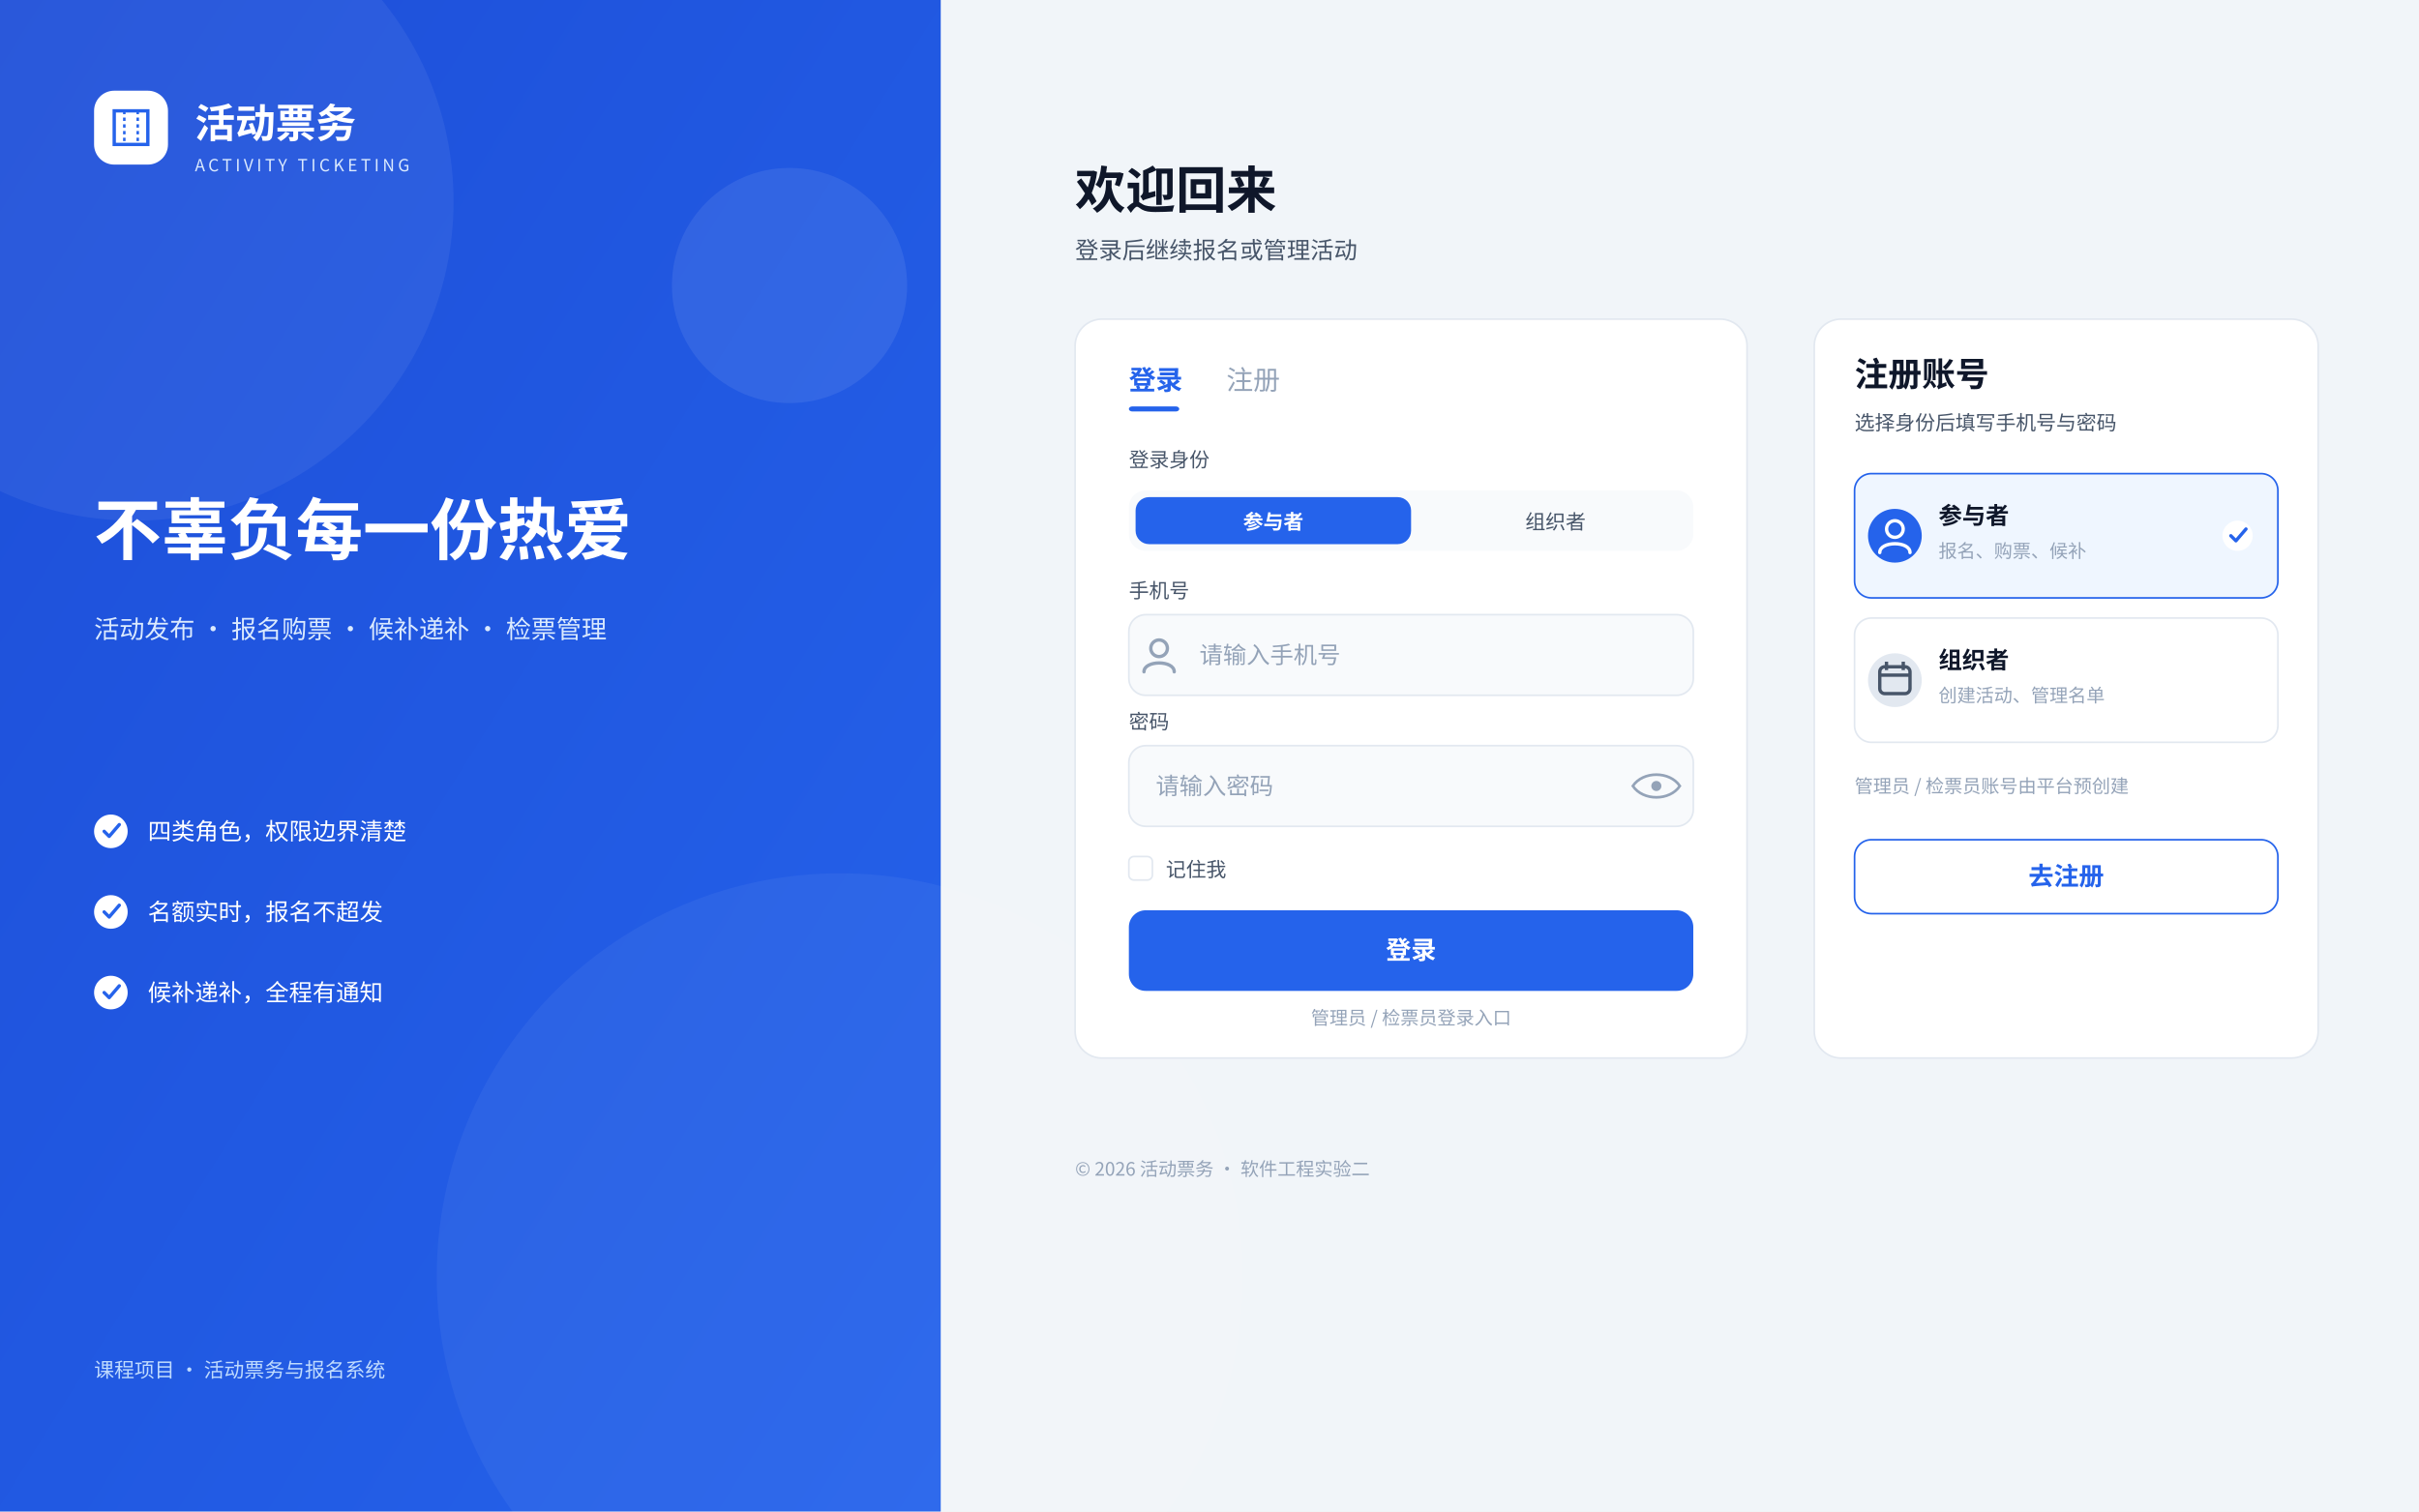
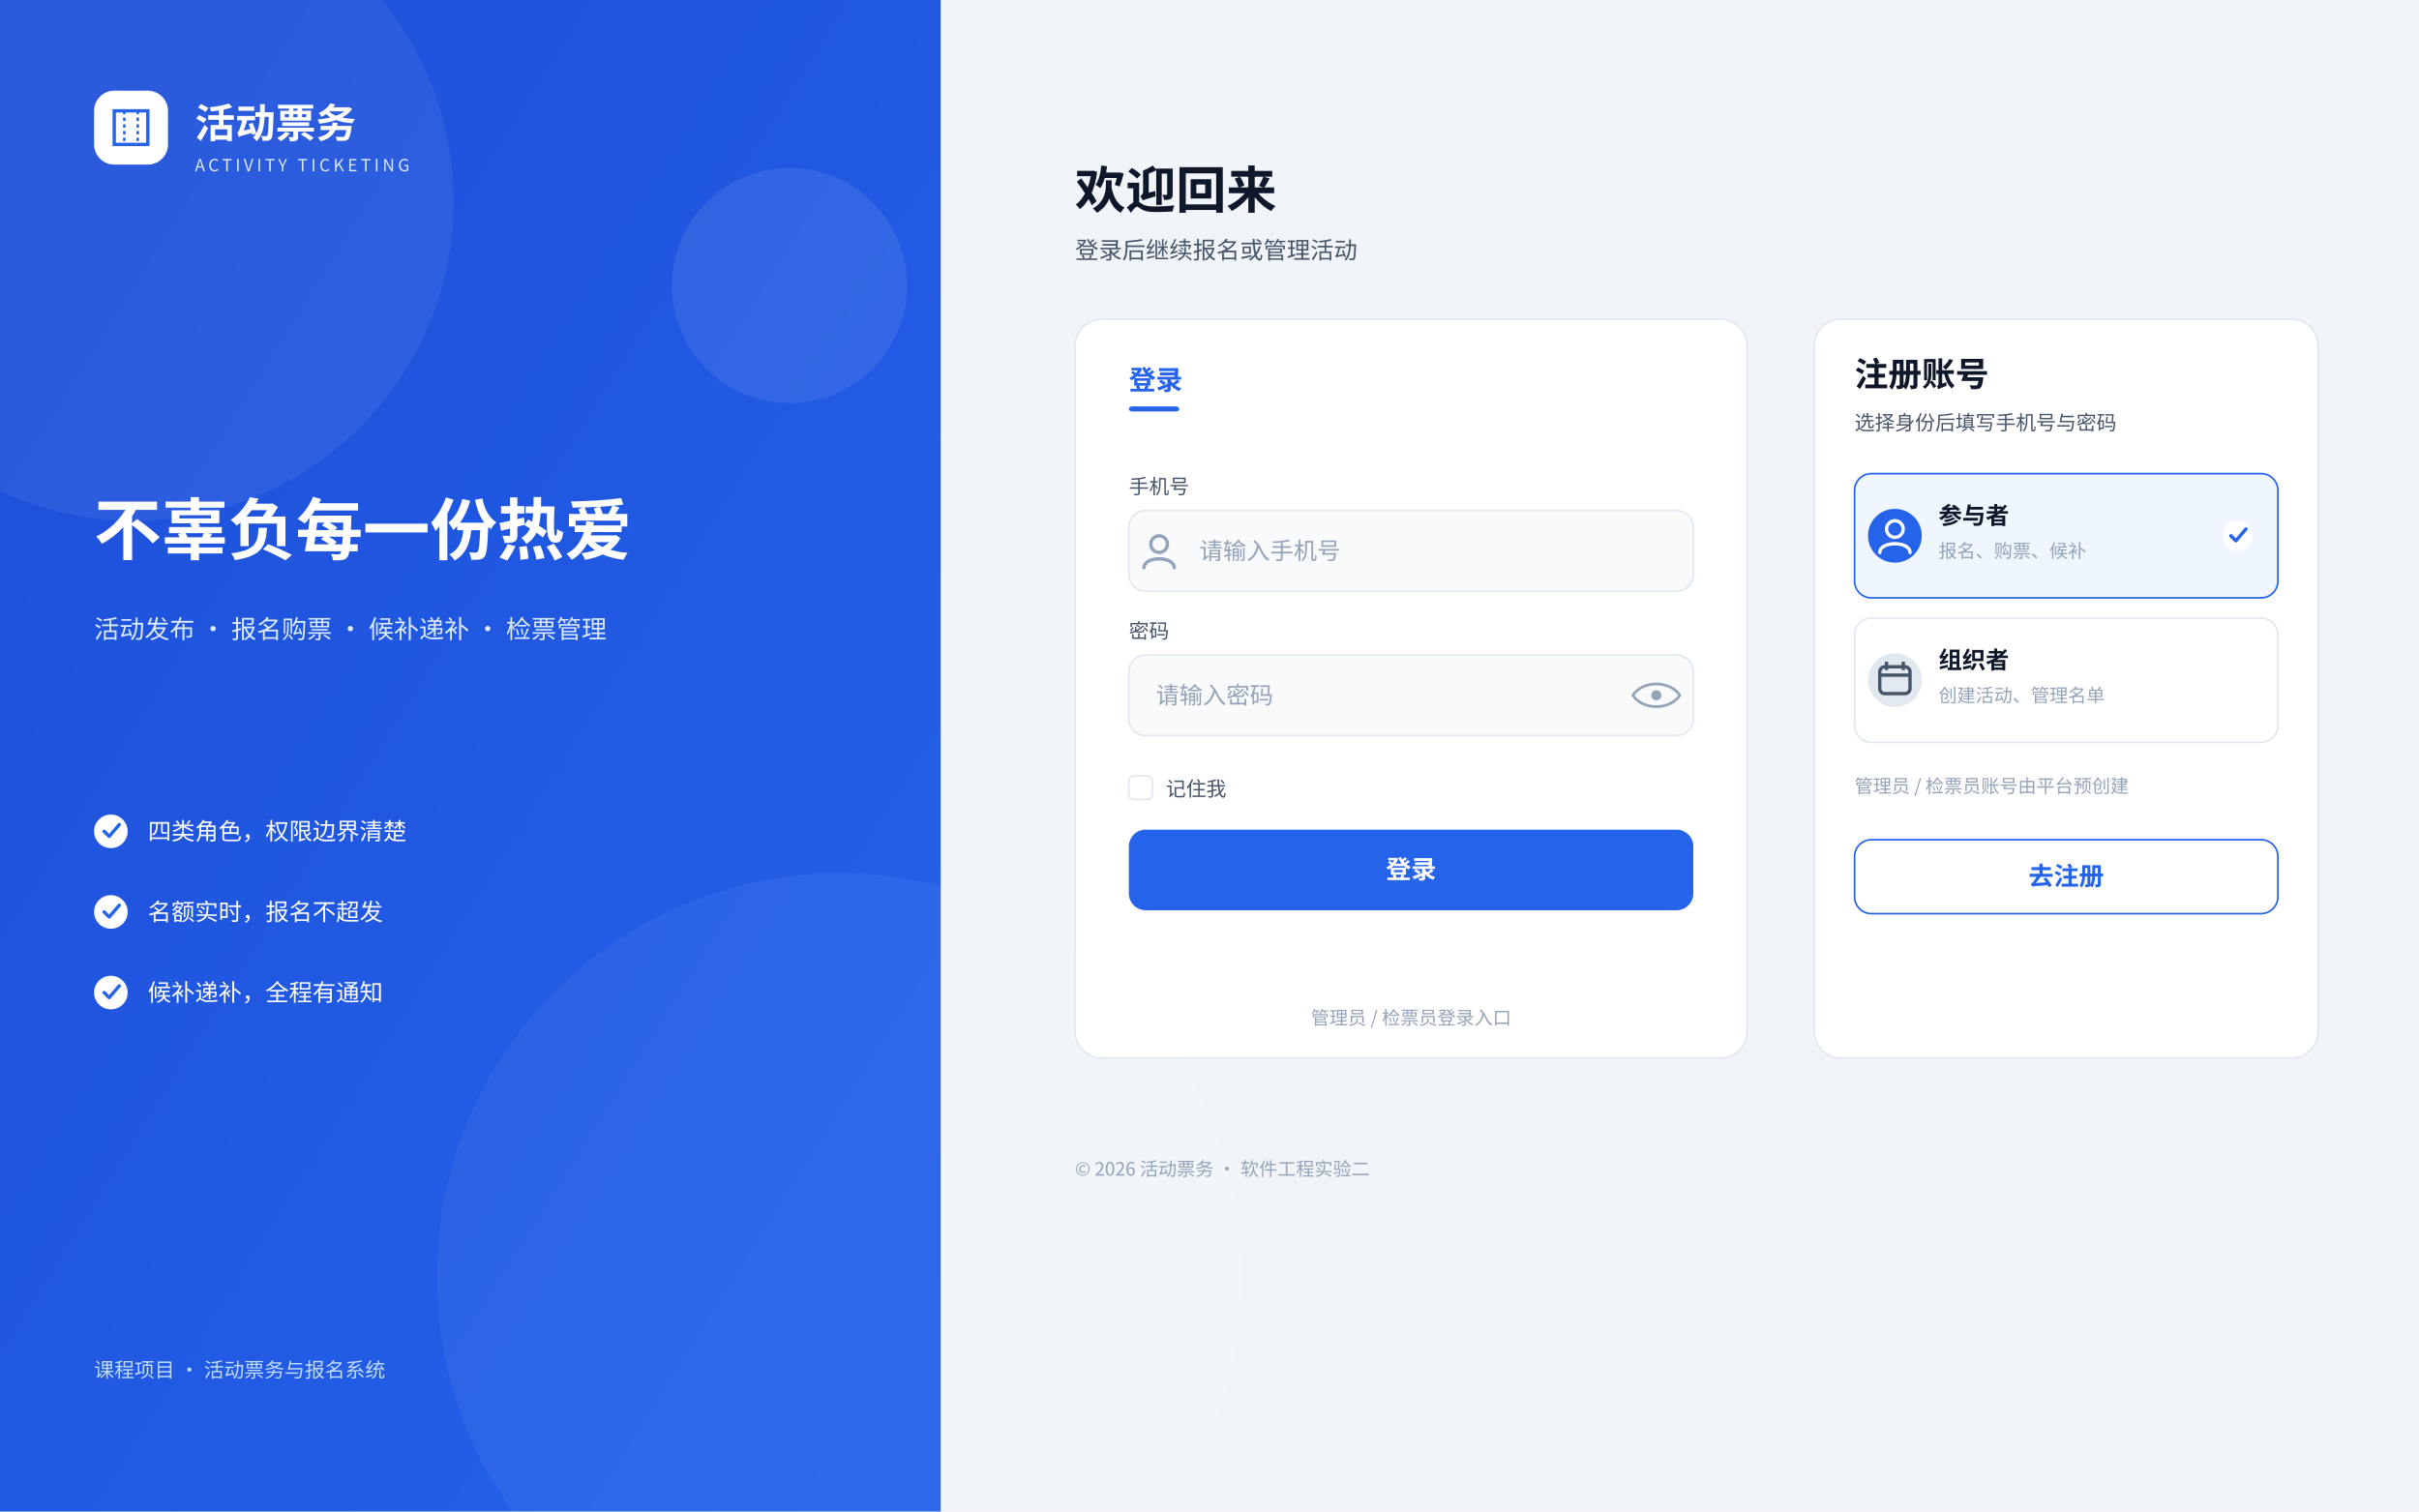
<svg xmlns="http://www.w3.org/2000/svg" width="1440" height="900" viewBox="0 0 1440 900">
  <defs>
    <linearGradient id="brand" x1="0" y1="0" x2="1" y2="1">
      <stop offset="0%" stop-color="#1D4ED8" />
      <stop offset="100%" stop-color="#2563EB" />
    </linearGradient>
  </defs>
  <rect x="0" y="0" width="1440" height="900" fill="#F1F5F9" rx="0" opacity="1.0" />
  <rect x="0" y="0" width="560" height="900" fill="url(#brand)" rx="0" opacity="1.0" />
  <circle cx="80" cy="120" r="190" fill="#FFFFFF" opacity="0.06" />
  <circle cx="500" cy="760" r="240" fill="#FFFFFF" opacity="0.05" />
  <circle cx="470" cy="170" r="70" fill="#FFFFFF" opacity="0.08" />
  <rect x="56" y="54" width="44" height="44" fill="#FFFFFF" rx="12" opacity="1.0" />
  <path d="M68 66 h20 v20 h-20 z" fill="none" stroke="#2563EB" stroke-width="2" />
  <path d="M74 66 v20 M82 66 v20" stroke="#2563EB" stroke-width="1.5" stroke-dasharray="2 2" />
  <text x="116" y="82" font-family="Noto Sans CJK SC, Microsoft YaHei, sans-serif" font-size="24" font-weight="700" fill="#FFFFFF" text-anchor="start">活动票务</text>
  <text x="116" y="102" font-family="Noto Sans CJK SC, Microsoft YaHei, sans-serif" font-size="10" font-weight="500" fill="#DBEAFE" text-anchor="start" letter-spacing="2">ACTIVITY TICKETING</text>
  <text x="56" y="330" font-family="Noto Sans CJK SC, Microsoft YaHei, sans-serif" font-size="40" font-weight="700" fill="#FFFFFF" text-anchor="start">不辜负每一份热爱</text>
  <text x="56" y="380" font-family="Noto Sans CJK SC, Microsoft YaHei, sans-serif" font-size="15" font-weight="400" fill="#DBEAFE" text-anchor="start">活动发布 · 报名购票 · 候补递补 · 检票管理</text>
  <circle cx="66" cy="495" r="10" fill="#FFFFFF" opacity="1" />
  <path d="M62 495 l3 3 l6 -7" fill="none" stroke="#2563EB" stroke-width="2" stroke-linecap="round" stroke-linejoin="round" />
  <text x="88" y="500" font-family="Noto Sans CJK SC, Microsoft YaHei, sans-serif" font-size="14" font-weight="500" fill="#FFFFFF" text-anchor="start">四类角色，权限边界清楚</text>
  <circle cx="66" cy="543" r="10" fill="#FFFFFF" opacity="1" />
  <path d="M62 543 l3 3 l6 -7" fill="none" stroke="#2563EB" stroke-width="2" stroke-linecap="round" stroke-linejoin="round" />
  <text x="88" y="548" font-family="Noto Sans CJK SC, Microsoft YaHei, sans-serif" font-size="14" font-weight="500" fill="#FFFFFF" text-anchor="start">名额实时，报名不超发</text>
  <circle cx="66" cy="591" r="10" fill="#FFFFFF" opacity="1" />
  <path d="M62 591 l3 3 l6 -7" fill="none" stroke="#2563EB" stroke-width="2" stroke-linecap="round" stroke-linejoin="round" />
  <text x="88" y="596" font-family="Noto Sans CJK SC, Microsoft YaHei, sans-serif" font-size="14" font-weight="500" fill="#FFFFFF" text-anchor="start">候补递补，全程有通知</text>
  <text x="56" y="820" font-family="Noto Sans CJK SC, Microsoft YaHei, sans-serif" font-size="12" font-weight="400" fill="#BFDBFE" text-anchor="start">课程项目 · 活动票务与报名系统</text>
  <text x="640" y="124" font-family="Noto Sans CJK SC, Microsoft YaHei, sans-serif" font-size="30" font-weight="700" fill="#0F172A" text-anchor="start">欢迎回来</text>
  <text x="640" y="154" font-family="Noto Sans CJK SC, Microsoft YaHei, sans-serif" font-size="14" font-weight="400" fill="#475569" text-anchor="start">登录后继续报名或管理活动</text>
  <rect x="640" y="190" width="400" height="440" fill="#FFFFFF" rx="16" opacity="1.0" stroke="#E2E8F0" stroke-width="1" />
  <text x="672" y="232" font-family="Noto Sans CJK SC, Microsoft YaHei, sans-serif" font-size="16" font-weight="700" fill="#2563EB" text-anchor="start">登录</text>
  <rect x="672" y="242" width="30" height="3" fill="#2563EB" rx="2" opacity="1.0" />
-   <text x="730" y="232" font-family="Noto Sans CJK SC, Microsoft YaHei, sans-serif" font-size="16" font-weight="500" fill="#94A3B8" text-anchor="start">注册</text>
-   <text x="672" y="278" font-family="Noto Sans CJK SC, Microsoft YaHei, sans-serif" font-size="12" font-weight="500" fill="#475569" text-anchor="start">登录身份</text>
-   <rect x="672" y="292" width="336" height="36" fill="#F8FAFC" rx="10" opacity="1.0" />
-   <rect x="676" y="296" width="164" height="28" fill="#2563EB" rx="8" opacity="1.0" />
-   <text x="758" y="315" font-family="Noto Sans CJK SC, Microsoft YaHei, sans-serif" font-size="12" font-weight="600" fill="#FFFFFF" text-anchor="middle">参与者</text>
-   <text x="926" y="315" font-family="Noto Sans CJK SC, Microsoft YaHei, sans-serif" font-size="12" font-weight="500" fill="#475569" text-anchor="middle">组织者</text>
-   <text x="672" y="356" font-family="Noto Sans CJK SC, Microsoft YaHei, sans-serif" font-size="12" font-weight="500" fill="#475569" text-anchor="start">手机号</text>
-   <rect x="672" y="366" width="336" height="48" fill="#F8FAFC" rx="10" opacity="1.0" stroke="#E2E8F0" stroke-width="1" />
-   <circle cx="690" cy="386.0" r="4.95" fill="none" stroke="#94A3B8" stroke-width="2" />
-   <path d="M681 400.0 c0 -7 18 -7 18 0" fill="none" stroke="#94A3B8" stroke-width="2" stroke-linecap="round" />
-   <text x="714" y="395.0" font-family="Noto Sans CJK SC, Microsoft YaHei, sans-serif" font-size="14" font-weight="400" fill="#94A3B8" text-anchor="start">请输入手机号</text>
-   <text x="672" y="434" font-family="Noto Sans CJK SC, Microsoft YaHei, sans-serif" font-size="12" font-weight="500" fill="#475569" text-anchor="start">密码</text>
-   <rect x="672" y="444" width="336" height="48" fill="#F8FAFC" rx="10" opacity="1.0" stroke="#E2E8F0" stroke-width="1" />
-   <text x="688" y="473.0" font-family="Noto Sans CJK SC, Microsoft YaHei, sans-serif" font-size="14" font-weight="400" fill="#94A3B8" text-anchor="start">请输入密码</text>
-   <path d="M972 468 c6 -9 22 -9 28 0 c-6 9 -22 9 -28 0z" fill="none" stroke="#94A3B8" stroke-width="1.6" />
-   <circle cx="986" cy="468" r="3" fill="#94A3B8" />
-   <rect x="672" y="510" width="14" height="14" fill="#FFFFFF" rx="3" opacity="1.0" stroke="#E2E8F0" stroke-width="1" />
-   <text x="694" y="522" font-family="Noto Sans CJK SC, Microsoft YaHei, sans-serif" font-size="12" font-weight="400" fill="#475569" text-anchor="start">记住我</text>
-   <rect x="672" y="542" width="336" height="48" fill="#2563EB" rx="10" opacity="1.0" />
-   <text x="840.0" y="571.0" font-family="Noto Sans CJK SC, Microsoft YaHei, sans-serif" font-size="15" font-weight="600" fill="#FFFFFF" text-anchor="middle">登录</text>
+   <text x="672" y="294" font-family="Noto Sans CJK SC, Microsoft YaHei, sans-serif" font-size="12" font-weight="500" fill="#475569" text-anchor="start">手机号</text>
+   <rect x="672" y="304" width="336" height="48" fill="#F8FAFC" rx="10" opacity="1.0" stroke="#E2E8F0" stroke-width="1" />
+   <circle cx="690" cy="324.0" r="4.95" fill="none" stroke="#94A3B8" stroke-width="2" />
+   <path d="M681 338.0 c0 -7 18 -7 18 0" fill="none" stroke="#94A3B8" stroke-width="2" stroke-linecap="round" />
+   <text x="714" y="333.0" font-family="Noto Sans CJK SC, Microsoft YaHei, sans-serif" font-size="14" font-weight="400" fill="#94A3B8" text-anchor="start">请输入手机号</text>
+   <text x="672" y="380" font-family="Noto Sans CJK SC, Microsoft YaHei, sans-serif" font-size="12" font-weight="500" fill="#475569" text-anchor="start">密码</text>
+   <rect x="672" y="390" width="336" height="48" fill="#F8FAFC" rx="10" opacity="1.0" stroke="#E2E8F0" stroke-width="1" />
+   <text x="688" y="419.0" font-family="Noto Sans CJK SC, Microsoft YaHei, sans-serif" font-size="14" font-weight="400" fill="#94A3B8" text-anchor="start">请输入密码</text>
+   <path d="M972 414 c6 -9 22 -9 28 0 c-6 9 -22 9 -28 0z" fill="none" stroke="#94A3B8" stroke-width="1.6" />
+   <circle cx="986" cy="414" r="3" fill="#94A3B8" />
+   <rect x="672" y="462" width="14" height="14" fill="#FFFFFF" rx="3" opacity="1.0" stroke="#E2E8F0" stroke-width="1" />
+   <text x="694" y="474" font-family="Noto Sans CJK SC, Microsoft YaHei, sans-serif" font-size="12" font-weight="400" fill="#475569" text-anchor="start">记住我</text>
+   <rect x="672" y="494" width="336" height="48" fill="#2563EB" rx="10" opacity="1.0" />
+   <text x="840.0" y="523.0" font-family="Noto Sans CJK SC, Microsoft YaHei, sans-serif" font-size="15" font-weight="600" fill="#FFFFFF" text-anchor="middle">登录</text>
  <text x="840" y="610" font-family="Noto Sans CJK SC, Microsoft YaHei, sans-serif" font-size="11" font-weight="500" fill="#94A3B8" text-anchor="middle">管理员 / 检票员登录入口</text>
  <rect x="1080" y="190" width="300" height="440" fill="#FFFFFF" rx="16" opacity="1.0" stroke="#E2E8F0" stroke-width="1" />
  <text x="1104" y="230" font-family="Noto Sans CJK SC, Microsoft YaHei, sans-serif" font-size="20" font-weight="700" fill="#0F172A" text-anchor="start">注册账号</text>
  <text x="1104" y="256" font-family="Noto Sans CJK SC, Microsoft YaHei, sans-serif" font-size="12" font-weight="400" fill="#475569" text-anchor="start">选择身份后填写手机号与密码</text>
  <rect x="1104" y="282" width="252" height="74" fill="#EFF6FF" rx="10" opacity="1.0" stroke="#2563EB" stroke-width="1" />
  <circle cx="1128" cy="319" r="16" fill="#2563EB" opacity="1" />
  <circle cx="1128" cy="315" r="4.95" fill="none" stroke="#FFFFFF" stroke-width="2" />
  <path d="M1119 329 c0 -7 18 -7 18 0" fill="none" stroke="#FFFFFF" stroke-width="2" stroke-linecap="round" />
  <text x="1154" y="312" font-family="Noto Sans CJK SC, Microsoft YaHei, sans-serif" font-size="14" font-weight="700" fill="#0F172A" text-anchor="start">参与者</text>
  <text x="1154" y="332" font-family="Noto Sans CJK SC, Microsoft YaHei, sans-serif" font-size="11" font-weight="400" fill="#94A3B8" text-anchor="start">报名、购票、候补</text>
  <circle cx="1332" cy="319" r="9" fill="#FFFFFF" opacity="1" />
  <path d="M1328 319 l3 3 l6 -7" fill="none" stroke="#2563EB" stroke-width="2" stroke-linecap="round" stroke-linejoin="round" />
  <rect x="1104" y="368" width="252" height="74" fill="#FFFFFF" rx="10" opacity="1.0" stroke="#E2E8F0" stroke-width="1" />
  <circle cx="1128" cy="405" r="16" fill="#E2E8F0" opacity="1" />
  <rect x="1119" y="397" width="18" height="16" fill="none" rx="3" opacity="1.0" stroke="#475569" stroke-width="2" />
  <line x1="1119" y1="402" x2="1137" y2="402" stroke="#475569" stroke-width="2" />
  <line x1="1123" y1="394" x2="1123" y2="399" stroke="#475569" stroke-width="2" />
  <line x1="1133" y1="394" x2="1133" y2="399" stroke="#475569" stroke-width="2" />
  <text x="1154" y="398" font-family="Noto Sans CJK SC, Microsoft YaHei, sans-serif" font-size="14" font-weight="700" fill="#0F172A" text-anchor="start">组织者</text>
  <text x="1154" y="418" font-family="Noto Sans CJK SC, Microsoft YaHei, sans-serif" font-size="11" font-weight="400" fill="#94A3B8" text-anchor="start">创建活动、管理名单</text>
  <text x="1104" y="472" font-family="Noto Sans CJK SC, Microsoft YaHei, sans-serif" font-size="11" font-weight="400" fill="#94A3B8" text-anchor="start">管理员 / 检票员账号由平台预创建</text>
  <rect x="1104" y="500" width="252" height="44" fill="#FFFFFF" rx="10" opacity="1.0" stroke="#2563EB" stroke-width="1" />
  <text x="1230.0" y="527.0" font-family="Noto Sans CJK SC, Microsoft YaHei, sans-serif" font-size="15" font-weight="600" fill="#2563EB" text-anchor="middle">去注册</text>
  <text x="640" y="700" font-family="Noto Sans CJK SC, Microsoft YaHei, sans-serif" font-size="11" font-weight="400" fill="#94A3B8" text-anchor="start">© 2026 活动票务 · 软件工程实验二</text>
</svg>
